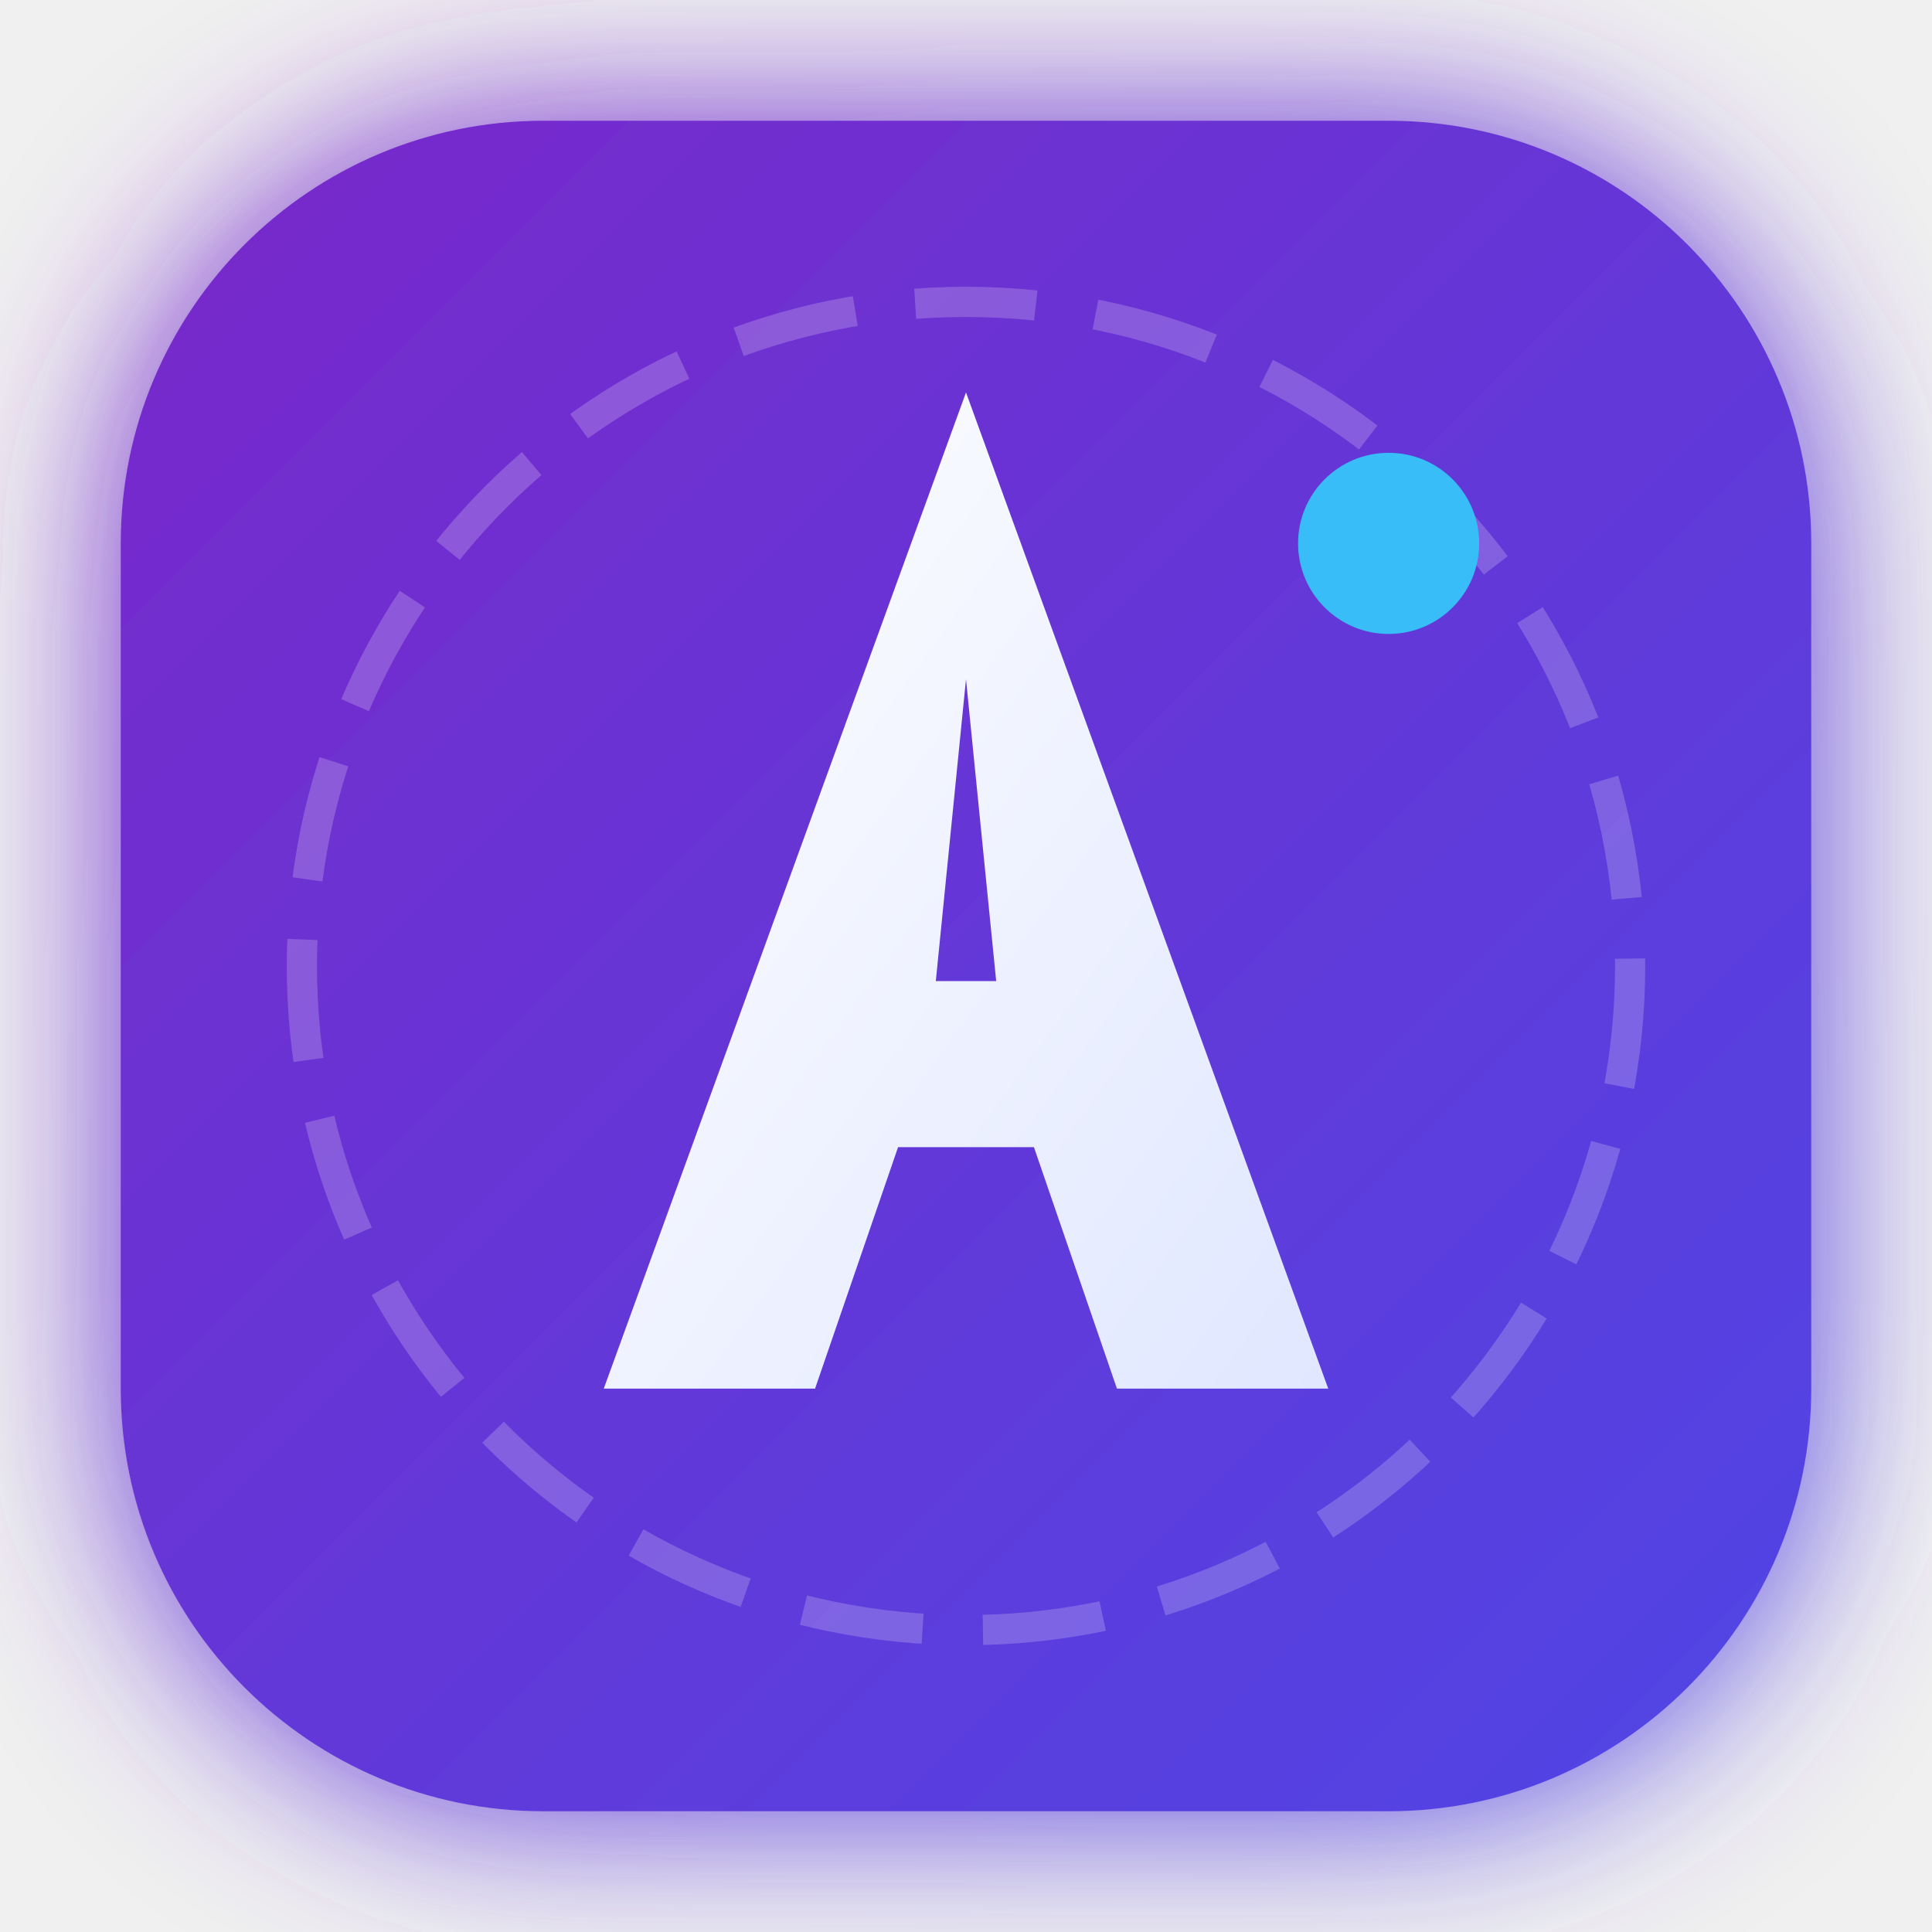
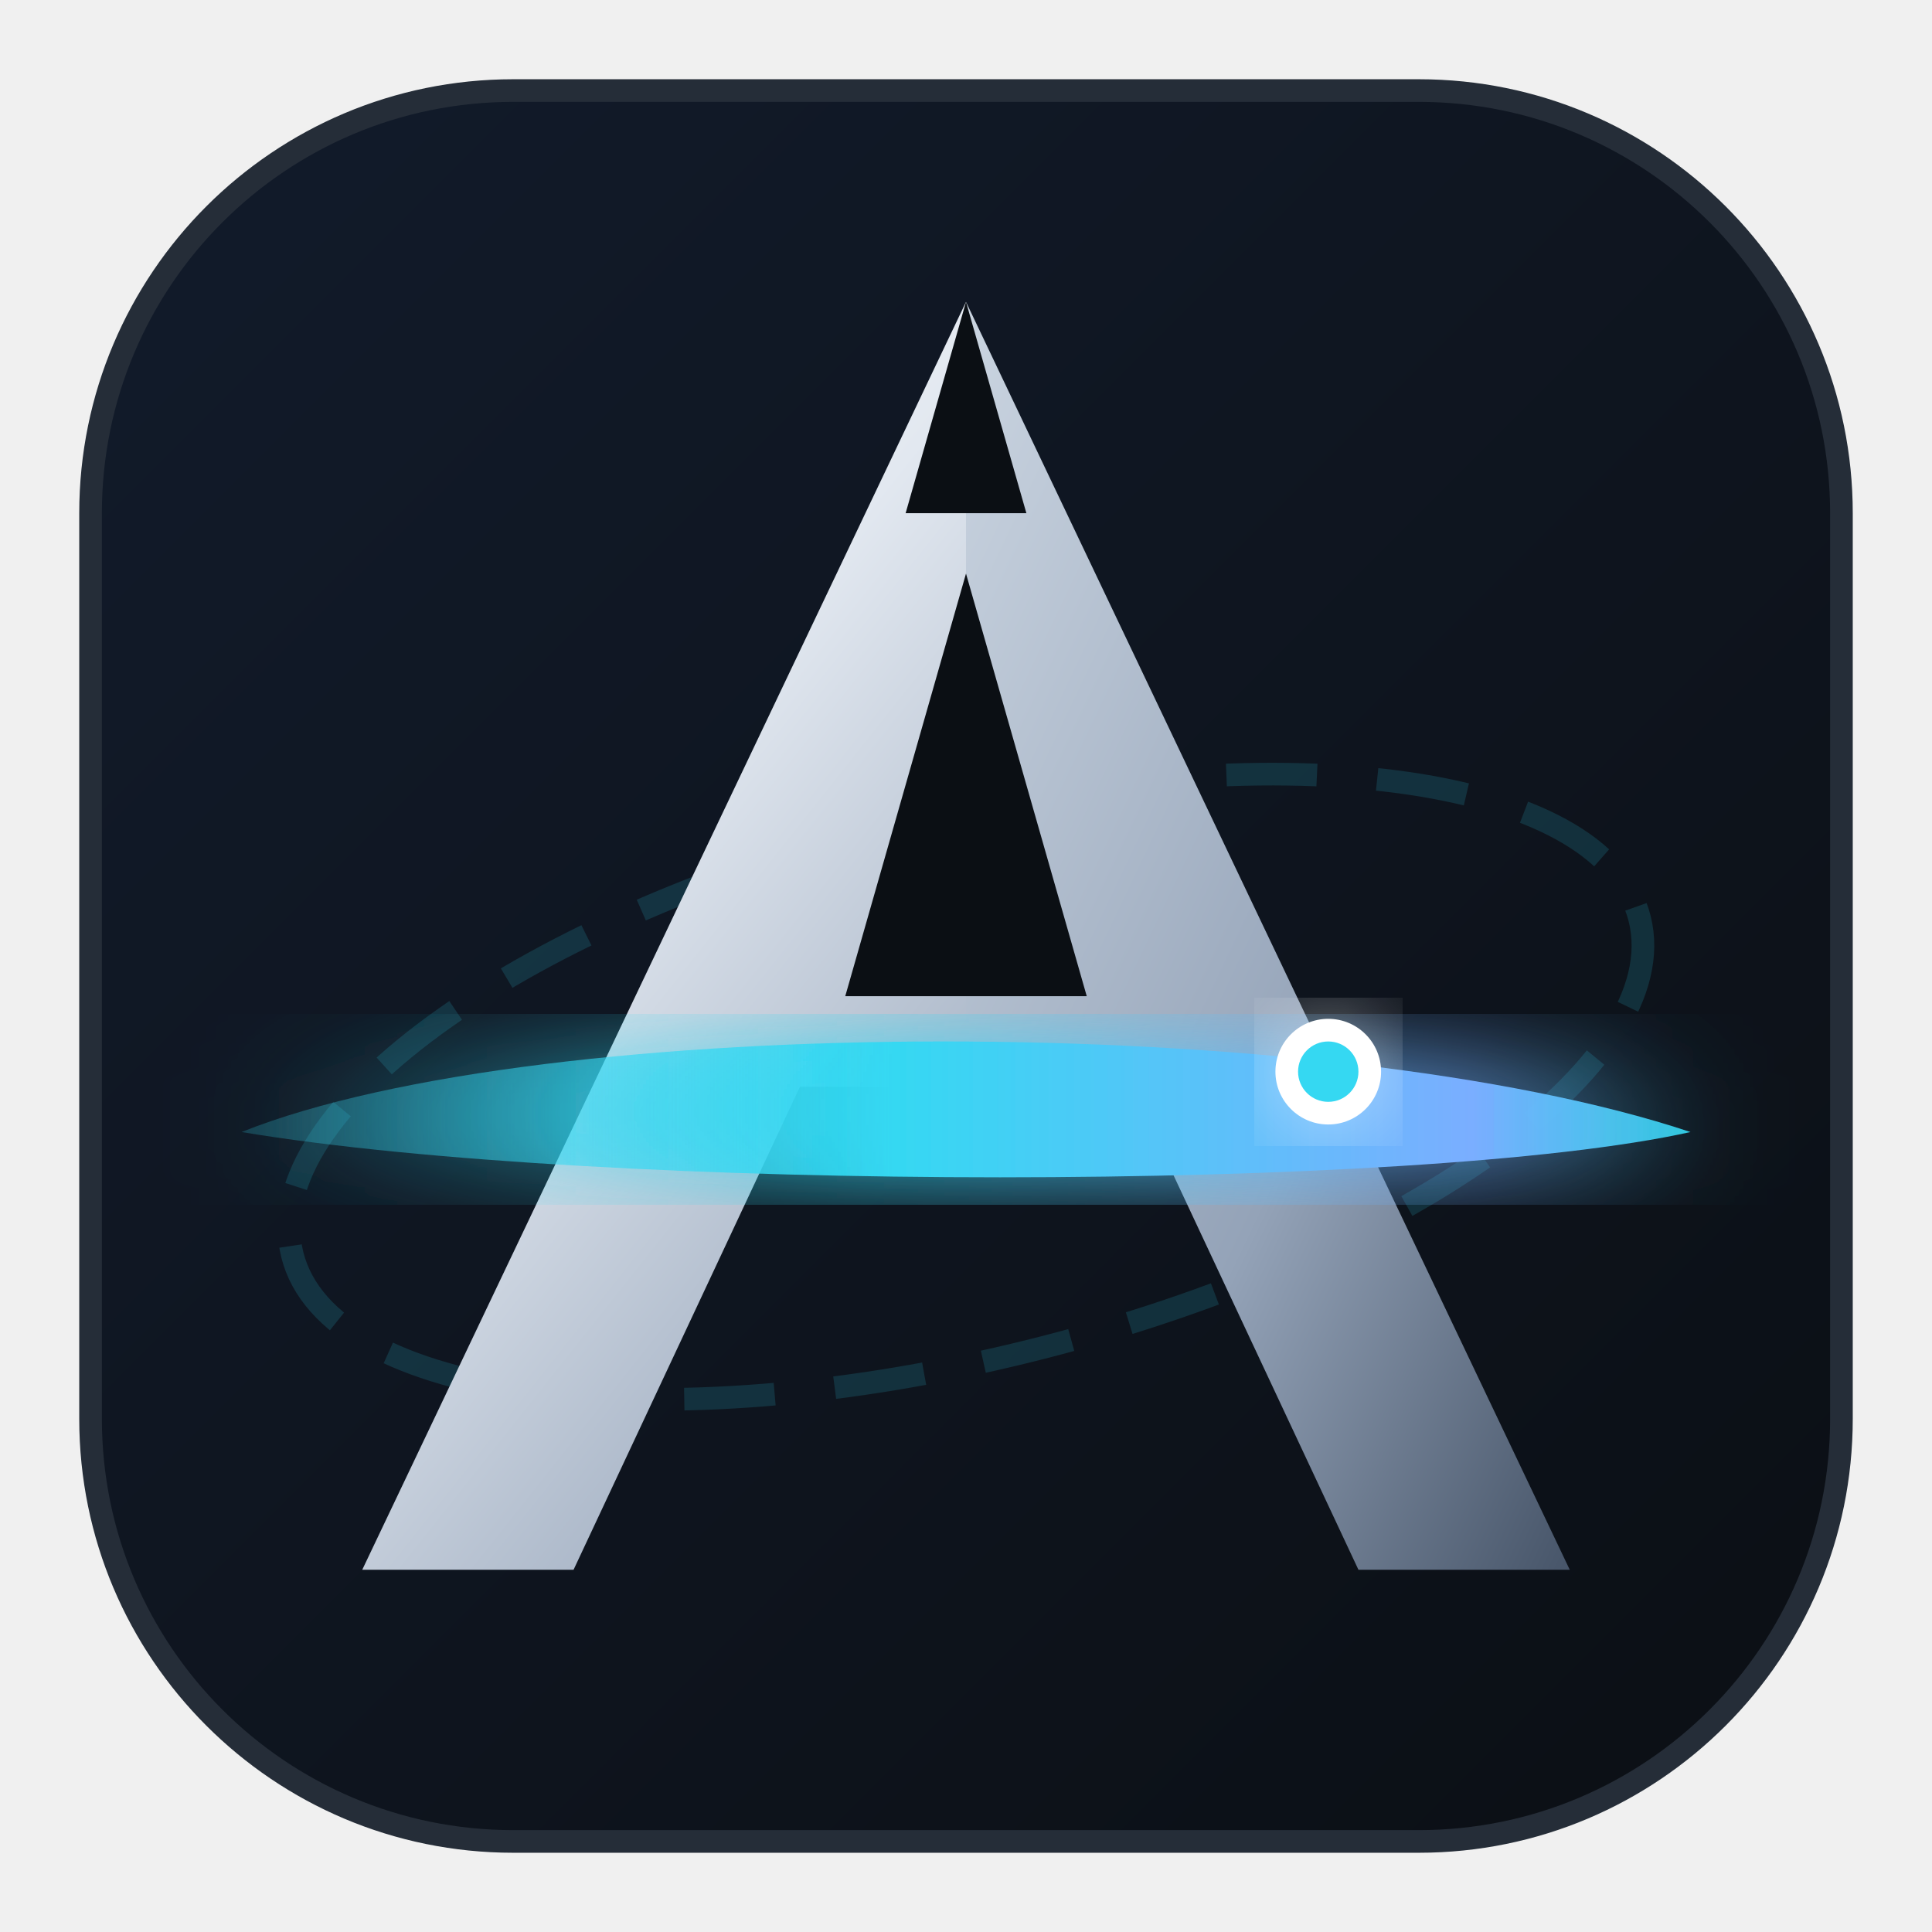
<svg xmlns="http://www.w3.org/2000/svg" viewBox="0 0 128 128" width="128" height="128">
  <defs>
-     <linearGradient id="bgGrad" x1="0%" y1="0%" x2="100%" y2="100%">
-       <stop offset="0%" stop-color="#7928ca" />
-       <stop offset="100%" stop-color="#4f46e5" />
+     <linearGradient id="aetherBg" x1="0%" y1="0%" x2="100%" y2="100%">
+       <stop offset="0%" stop-color="#121B2B" />
+       <stop offset="100%" stop-color="#0B0F14" />
    </linearGradient>
-     <linearGradient id="accentGrad" x1="0%" y1="0%" x2="100%" y2="100%">
-       <stop offset="0%" stop-color="#ffffff" />
-       <stop offset="100%" stop-color="#e0e7ff" />
+     <linearGradient id="platLight" x1="20%" y1="0%" x2="80%" y2="100%">
+       <stop offset="0%" stop-color="#FFFFFF" />
+       <stop offset="40%" stop-color="#E2E8F0" />
+       <stop offset="100%" stop-color="#94A3B8" />
    </linearGradient>
-     <filter id="glow" x="-20%" y="-20%" width="140%" height="140%">
-       <feGaussianBlur stdDeviation="6" result="blur" />
+     <linearGradient id="platDark" x1="0%" y1="0%" x2="100%" y2="100%">
+       <stop offset="0%" stop-color="#CBD5E1" />
+       <stop offset="60%" stop-color="#94A3B8" />
+       <stop offset="100%" stop-color="#475569" />
+     </linearGradient>
+     <linearGradient id="cyanBeam" x1="0%" y1="0%" x2="100%" y2="0%">
+       <stop offset="0%" stop-color="#35D8F2" stop-opacity="0.2" />
+       <stop offset="45%" stop-color="#35D8F2" />
+       <stop offset="85%" stop-color="#7AAEFF" />
+       <stop offset="100%" stop-color="#35D8F2" stop-opacity="0.9" />
+     </linearGradient>
+     <filter id="cyanGlow" x="-20%" y="-20%" width="140%" height="140%">
+       <feGaussianBlur stdDeviation="4" result="blur" />
      <feComposite in="SourceGraphic" in2="blur" operator="over" />
    </filter>
  </defs>
-   <rect x="8" y="8" width="112" height="112" rx="28" fill="url(#bgGrad)" filter="url(#glow)" />
-   <circle cx="64" cy="64" r="44" fill="none" stroke="rgba(255, 255, 255, 0.2)" stroke-width="2" stroke-dasharray="8 4" />
-   <path d="M64 26 L88 92 L74 92 L68.5 76 L59.5 76 L54 92 L40 92 Z M64 45 L62 65 L66 65 Z" fill="url(#accentGrad)" />
-   <circle cx="92" cy="36" r="6" fill="#38bdf8" />
+   <rect x="6" y="6" width="116" height="116" rx="28" fill="url(#aetherBg)" stroke="#252D38" stroke-width="1.5" />
+   <ellipse cx="64" cy="72" rx="46" ry="18" fill="none" stroke="rgba(53, 216, 242, 0.15)" stroke-width="1.5" stroke-dasharray="6 4" transform="rotate(-14 64 72)" />
+   <path d="M64 20 L24 104 L38 104 L53 72 L64 72 Z" fill="url(#platLight)" />
+   <path d="M64 20 L64 72 L75 72 L90 104 L104 104 Z" fill="url(#platDark)" />
+   <polygon points="64,20 60,34 68,34" fill="#0B0F14" />
+   <polygon points="64,38 56,66 72,66" fill="#0B0F14" />
+   <path d="M16 75 C36 67, 88 67, 112 75 C94 79, 40 79, 16 75 Z" fill="url(#cyanBeam)" filter="url(#cyanGlow)" />
+   <circle cx="88" cy="71" r="3.5" fill="#FFFFFF" filter="url(#cyanGlow)" />
+   <circle cx="88" cy="71" r="2" fill="#35D8F2" />
</svg>
